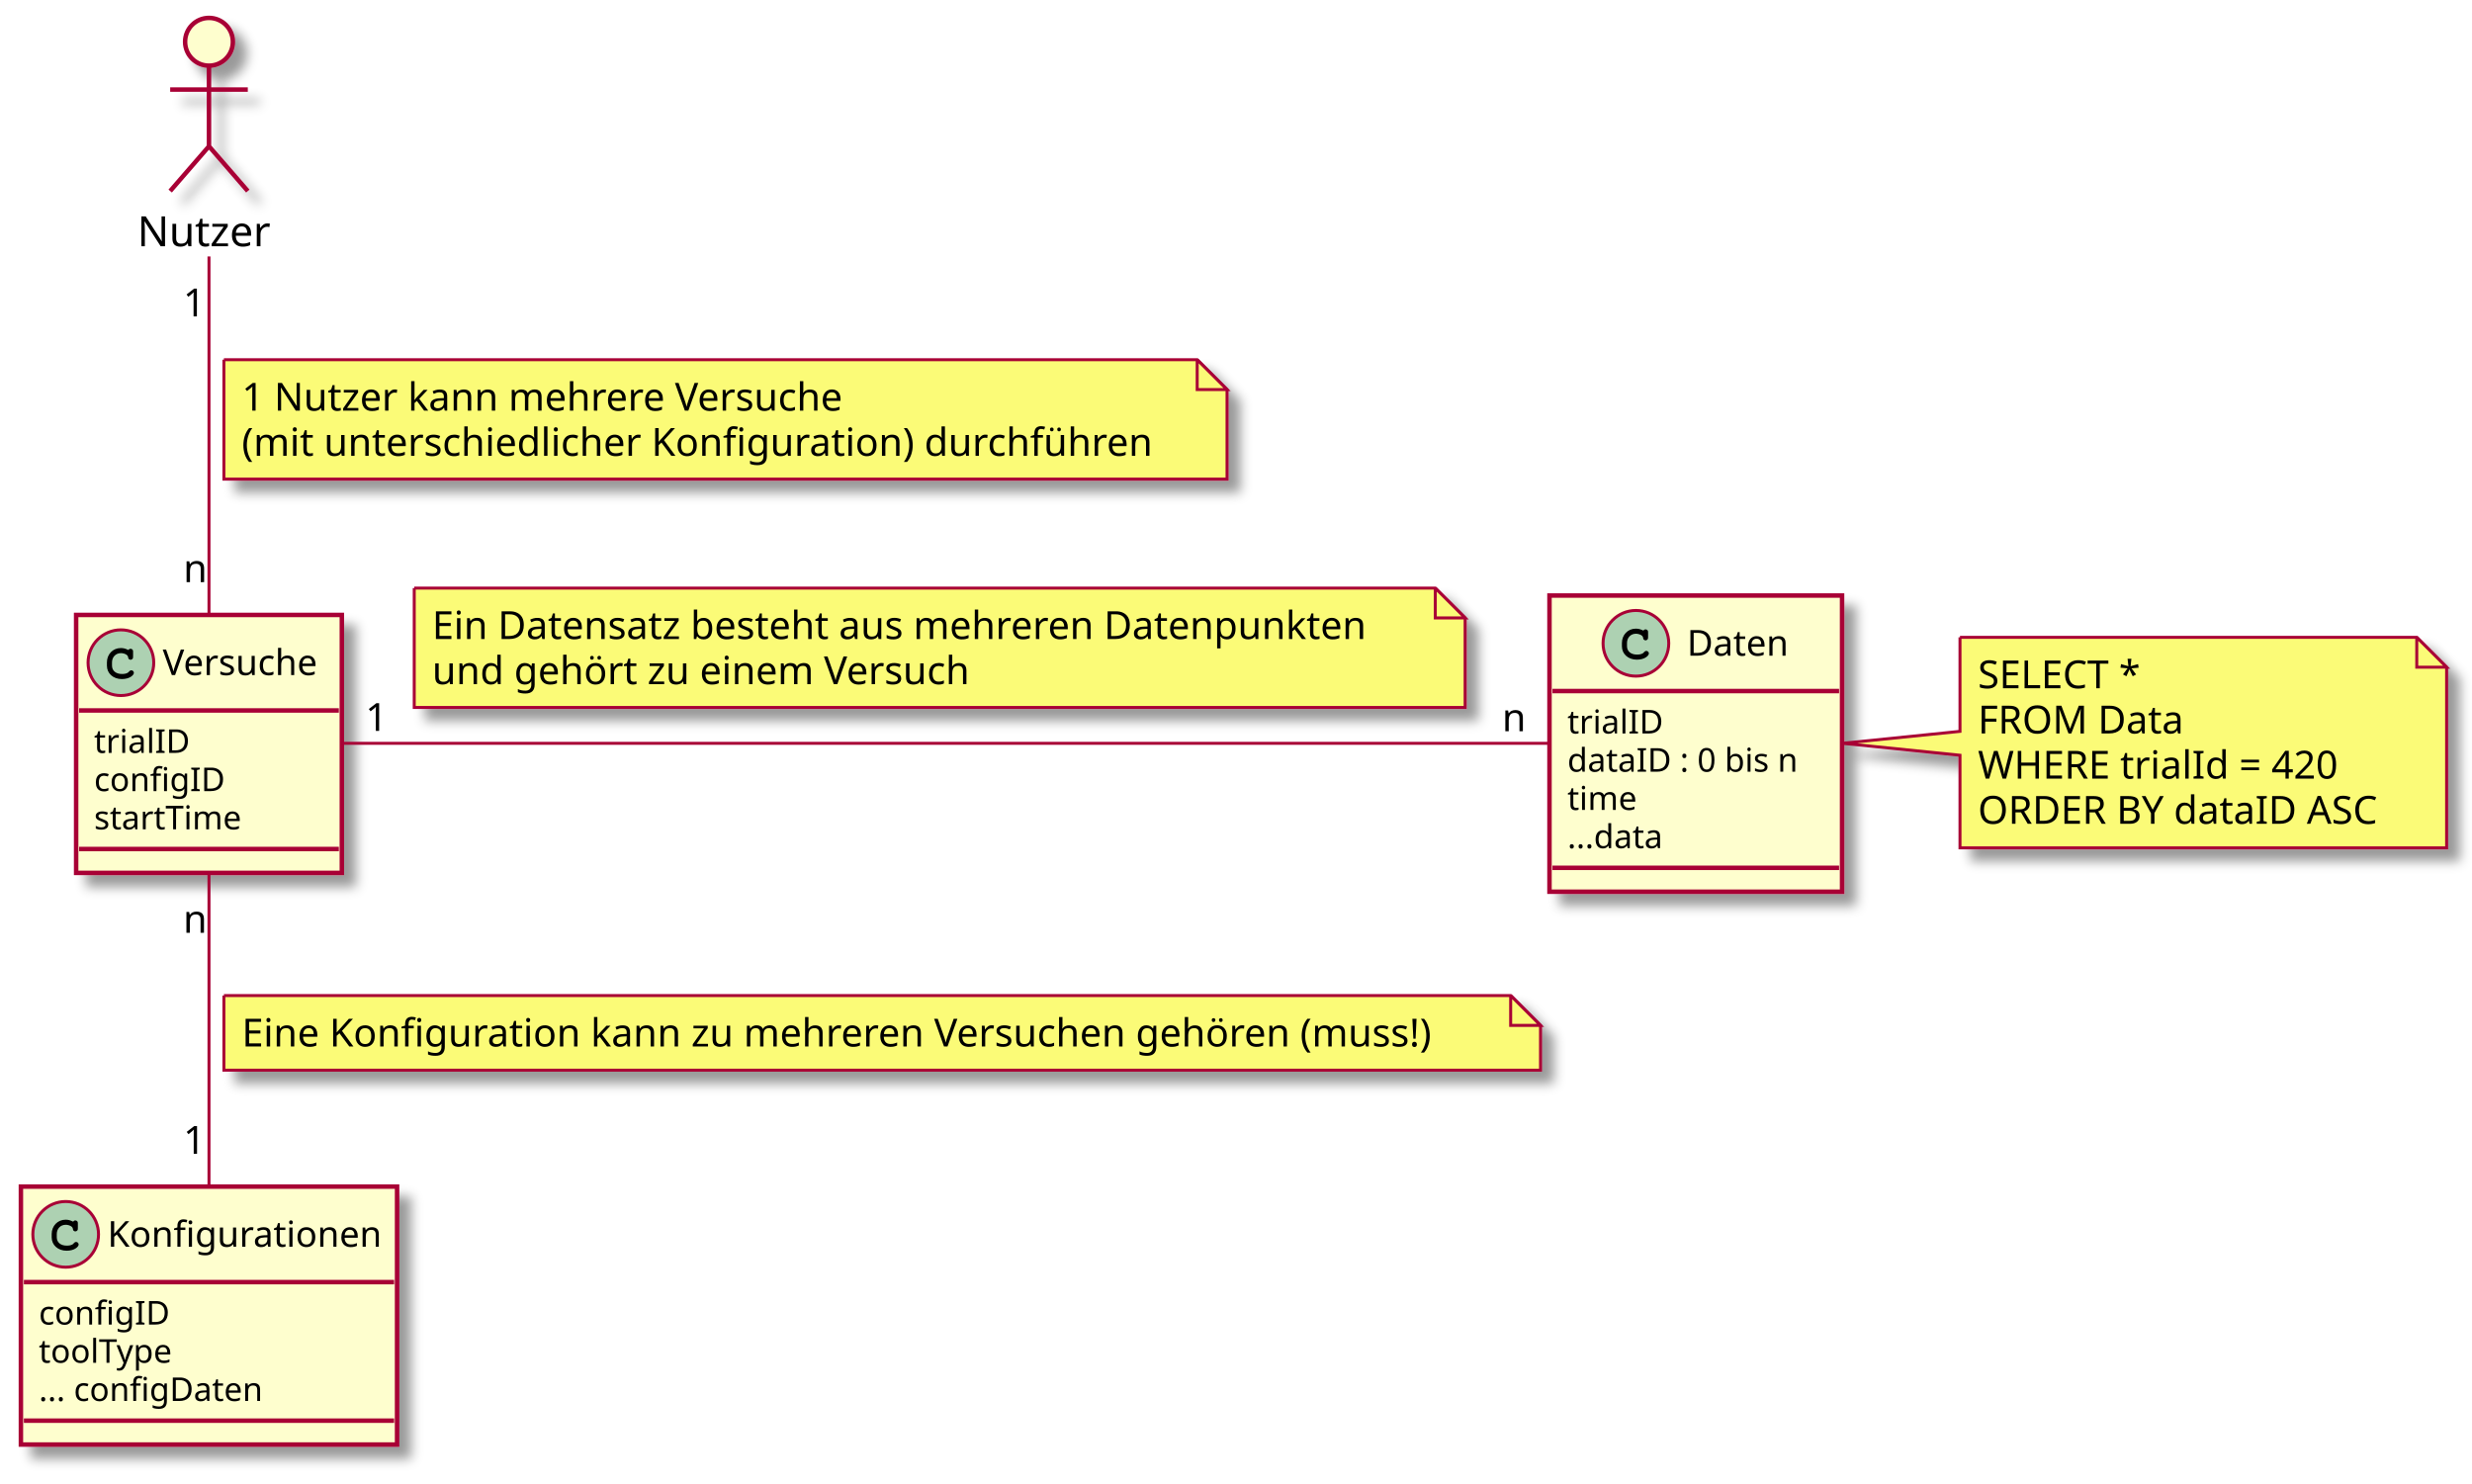
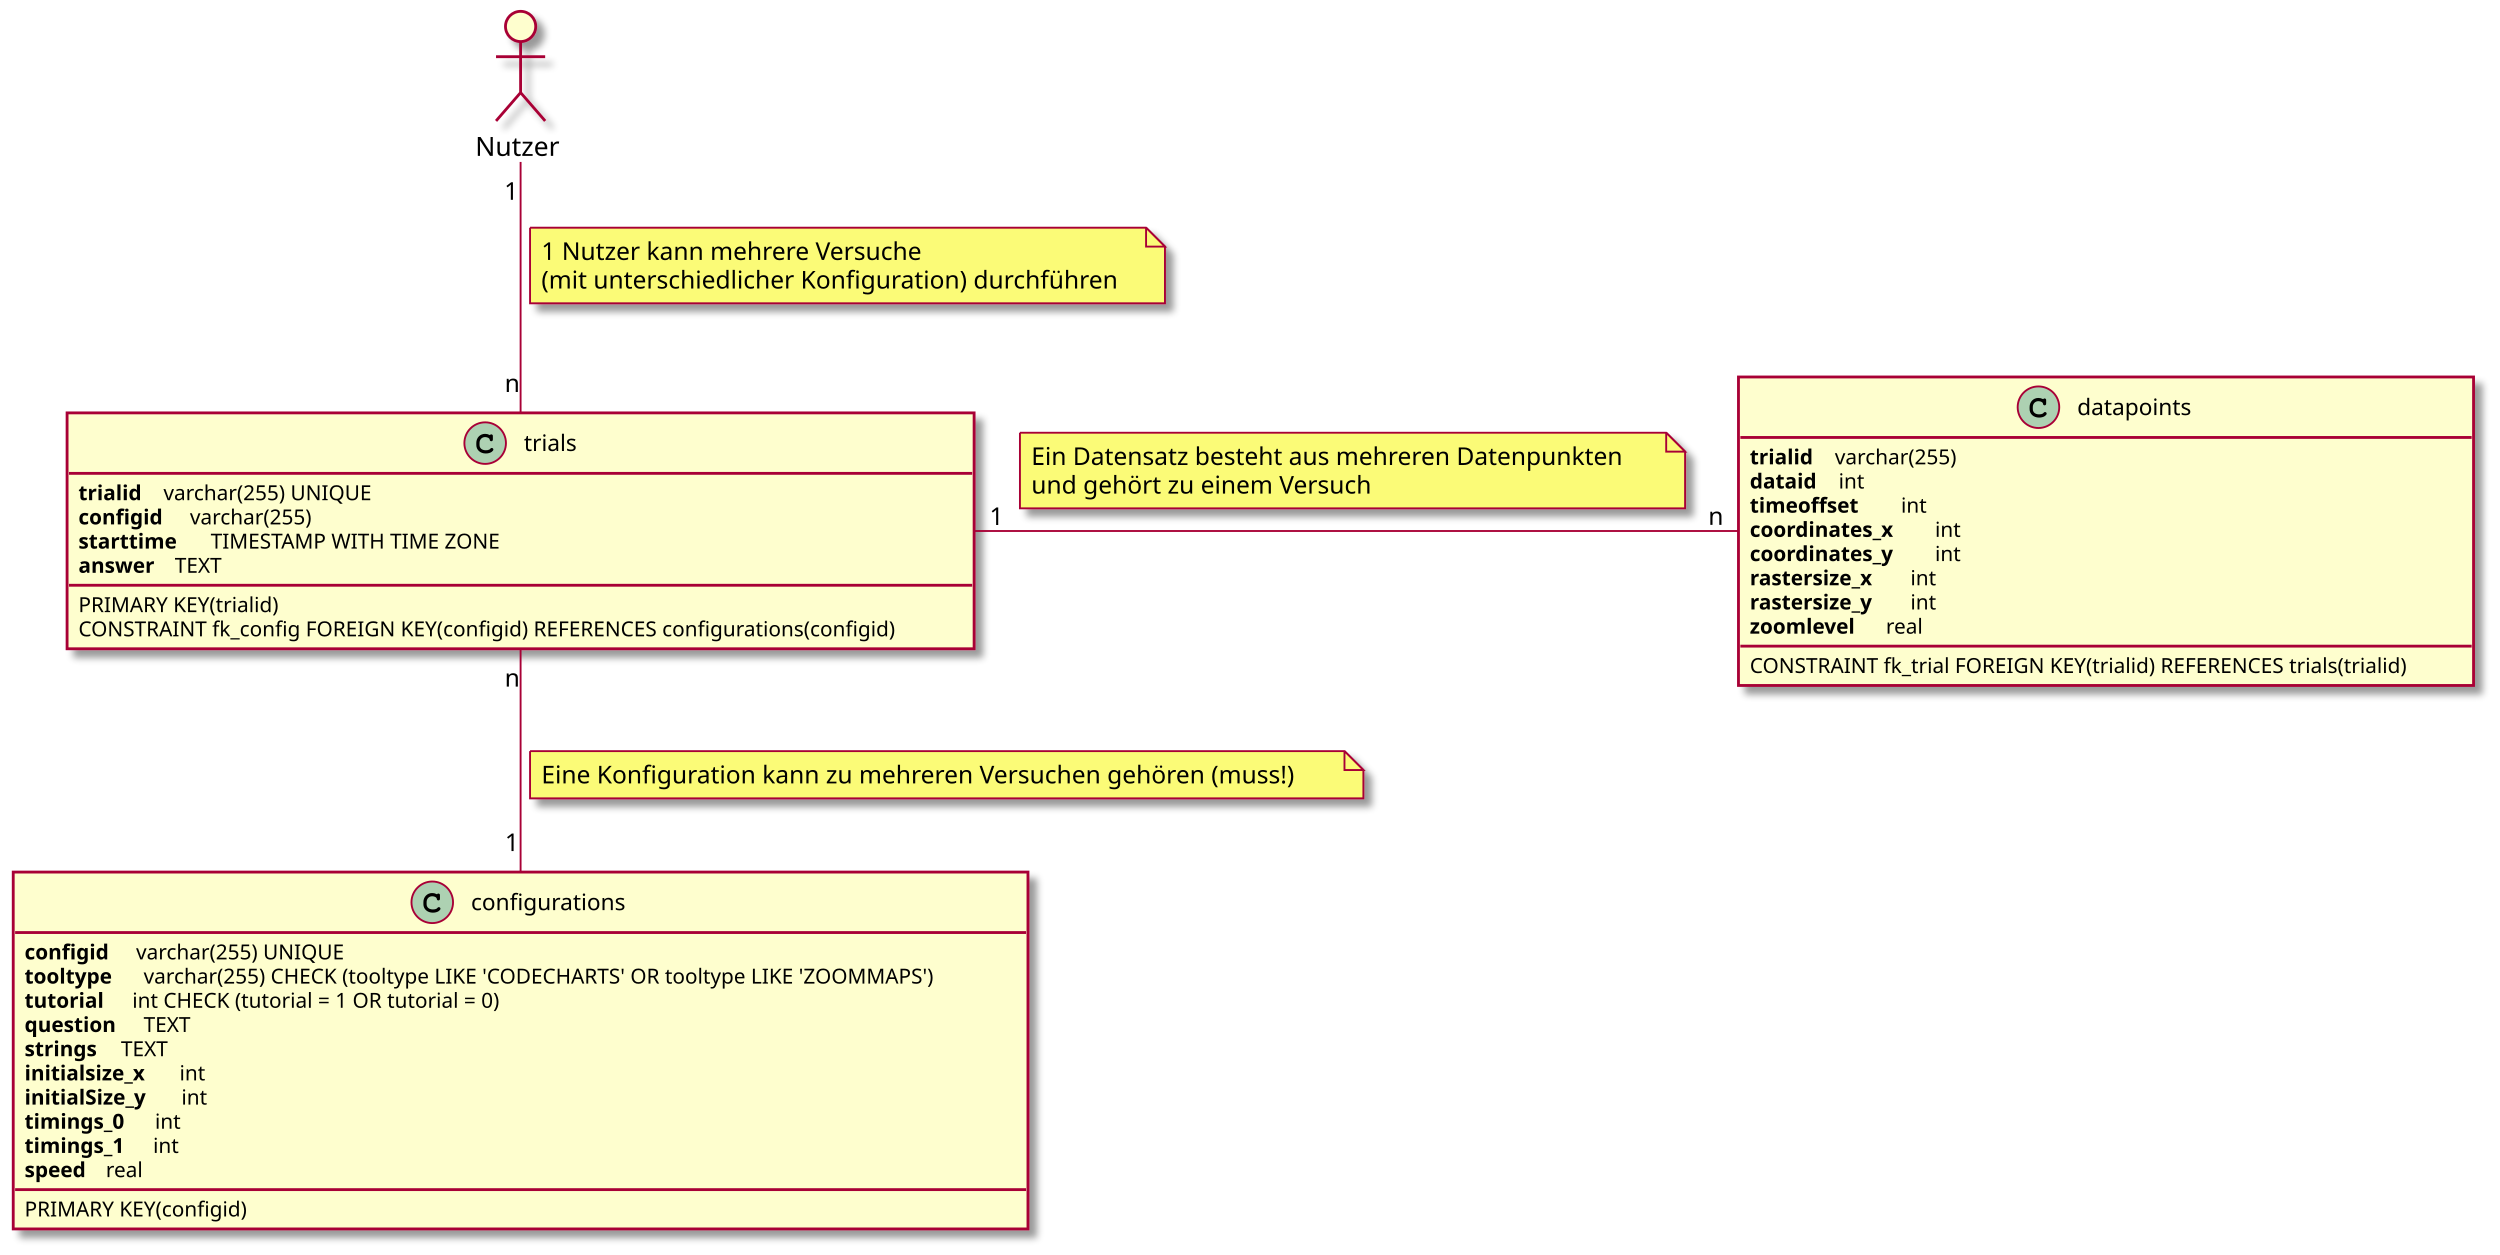
- <svg xmlns="http://www.w3.org/2000/svg" contentScriptType="application/ecmascript" contentStyleType="text/css" height="497px" preserveAspectRatio="none" style="width:828px;height:497px;background:#FFFFFF;" version="1.1" viewBox="0 0 828 497" width="828px" zoomAndPan="magnify">
+ <svg xmlns="http://www.w3.org/2000/svg" contentScriptType="application/ecmascript" contentStyleType="text/css" height="664px" preserveAspectRatio="none" style="width:1323px;height:664px;background:#FFFFFF;" version="1.1" viewBox="0 0 1323 664" width="1323px" zoomAndPan="magnify">
  <defs>
-     <filter height="300%" id="fn6catrvrjeib" width="300%" x="-1" y="-1">
+     <filter height="300%" id="fucy53nuqqq7s" width="300%" x="-1" y="-1">
      <feGaussianBlur result="blurOut" stdDeviation="2.0" />
      <feColorMatrix in="blurOut" result="blurOut2" type="matrix" values="0 0 0 0 0 0 0 0 0 0 0 0 0 0 0 0 0 0 .4 0" />
      <feOffset dx="4.0" dy="4.0" in="blurOut2" result="blurOut3" />
      <feBlend in="SourceGraphic" in2="blurOut3" mode="normal" />
    </filter>
  </defs>
  <g>
-     <ellipse cx="70" cy="14" fill="#FEFECE" filter="url(#fn6catrvrjeib)" rx="8" ry="8" style="stroke:#A80036;stroke-width:1.5;" />
-     <path d="M70,22 L70,49 M57,30 L83,30 M70,49 L57,64 M70,49 L83,64 " fill="none" filter="url(#fn6catrvrjeib)" style="stroke:#A80036;stroke-width:1.5;" />
-     <text fill="#000000" font-family="sans-serif" font-size="14" lengthAdjust="spacing" textLength="48" x="46" y="82.495">Nutzer</text>
-     <rect codeLine="5" fill="#FEFECE" filter="url(#fn6catrvrjeib)" height="86.414" id="k" style="stroke:#A80036;stroke-width:1.5;" width="126" x="7" y="397.5" />
-     <ellipse cx="22" cy="413.5" fill="#ADD1B2" rx="11" ry="11" style="stroke:#A80036;stroke-width:1.0;" />
-     <path d="M24.344,409.172 C23.406,408.734 22.812,408.594 21.938,408.594 C19.312,408.594 17.312,410.672 17.312,413.391 L17.312,414.516 C17.312,417.094 19.422,418.984 22.312,418.984 C23.531,418.984 24.688,418.688 25.438,418.141 C26.016,417.734 26.344,417.281 26.344,416.891 C26.344,416.438 25.953,416.047 25.484,416.047 C25.266,416.047 25.062,416.125 24.875,416.312 C24.422,416.797 24.422,416.797 24.234,416.891 C23.812,417.156 23.125,417.281 22.359,417.281 C20.312,417.281 19.016,416.188 19.016,414.484 L19.016,413.391 C19.016,411.609 20.266,410.297 22,410.297 C22.578,410.297 23.188,410.453 23.656,410.703 C24.141,410.984 24.312,411.203 24.406,411.609 C24.469,412.016 24.5,412.141 24.641,412.266 C24.781,412.406 25.016,412.516 25.234,412.516 C25.5,412.516 25.766,412.375 25.938,412.156 C26.047,412 26.078,411.812 26.078,411.391 L26.078,409.969 C26.078,409.531 26.062,409.406 25.969,409.25 C25.812,408.984 25.531,408.844 25.234,408.844 C24.938,408.844 24.734,408.938 24.516,409.25 L24.344,409.172 Z " fill="#000000" />
-     <text fill="#000000" font-family="sans-serif" font-size="12" lengthAdjust="spacing" textLength="94" x="36" y="417.654">Konfigurationen</text>
-     <line style="stroke:#A80036;stroke-width:1.5;" x1="8" x2="132" y1="429.5" y2="429.5" />
-     <text fill="#000000" font-family="sans-serif" font-size="11" lengthAdjust="spacing" textLength="46" x="13" y="443.71">configID</text>
-     <text fill="#000000" font-family="sans-serif" font-size="11" lengthAdjust="spacing" textLength="50" x="13" y="456.515">toolType</text>
-     <text fill="#000000" font-family="sans-serif" font-size="11" lengthAdjust="spacing" textLength="82" x="13" y="469.32">... configDaten</text>
-     <line style="stroke:#A80036;stroke-width:1.5;" x1="8" x2="132" y1="475.914" y2="475.914" />
-     <rect codeLine="10" fill="#FEFECE" filter="url(#fn6catrvrjeib)" height="86.414" id="v" style="stroke:#A80036;stroke-width:1.5;" width="89" x="25.5" y="206" />
-     <ellipse cx="40.5" cy="222" fill="#ADD1B2" rx="11" ry="11" style="stroke:#A80036;stroke-width:1.0;" />
-     <path d="M42.844,217.672 C41.906,217.234 41.312,217.094 40.438,217.094 C37.812,217.094 35.812,219.172 35.812,221.891 L35.812,223.016 C35.812,225.594 37.922,227.484 40.812,227.484 C42.031,227.484 43.188,227.188 43.938,226.641 C44.516,226.234 44.844,225.781 44.844,225.391 C44.844,224.938 44.453,224.547 43.984,224.547 C43.766,224.547 43.562,224.625 43.375,224.812 C42.922,225.297 42.922,225.297 42.734,225.391 C42.312,225.656 41.625,225.781 40.859,225.781 C38.812,225.781 37.516,224.688 37.516,222.984 L37.516,221.891 C37.516,220.109 38.766,218.797 40.5,218.797 C41.078,218.797 41.688,218.953 42.156,219.203 C42.641,219.484 42.812,219.703 42.906,220.109 C42.969,220.516 43,220.641 43.141,220.766 C43.281,220.906 43.516,221.016 43.734,221.016 C44,221.016 44.266,220.875 44.438,220.656 C44.547,220.5 44.578,220.312 44.578,219.891 L44.578,218.469 C44.578,218.031 44.562,217.906 44.469,217.75 C44.312,217.484 44.031,217.344 43.734,217.344 C43.438,217.344 43.234,217.438 43.016,217.75 L42.844,217.672 Z " fill="#000000" />
-     <text fill="#000000" font-family="sans-serif" font-size="12" lengthAdjust="spacing" textLength="57" x="54.5" y="226.154">Versuche</text>
-     <line style="stroke:#A80036;stroke-width:1.5;" x1="26.5" x2="113.5" y1="238" y2="238" />
-     <text fill="#000000" font-family="sans-serif" font-size="11" lengthAdjust="spacing" textLength="33" x="31.5" y="252.21">trialID</text>
-     <text fill="#000000" font-family="sans-serif" font-size="11" lengthAdjust="spacing" textLength="46" x="31.5" y="265.015">configID</text>
-     <text fill="#000000" font-family="sans-serif" font-size="11" lengthAdjust="spacing" textLength="54" x="31.5" y="277.82">startTime</text>
-     <line style="stroke:#A80036;stroke-width:1.5;" x1="26.5" x2="113.5" y1="284.414" y2="284.414" />
-     <rect codeLine="16" fill="#FEFECE" filter="url(#fn6catrvrjeib)" height="99.219" id="d" style="stroke:#A80036;stroke-width:1.5;" width="98" x="519" y="199.5" />
-     <ellipse cx="547.95" cy="215.5" fill="#ADD1B2" rx="11" ry="11" style="stroke:#A80036;stroke-width:1.0;" />
-     <path d="M550.294,211.172 C549.356,210.734 548.763,210.594 547.888,210.594 C545.263,210.594 543.263,212.672 543.263,215.391 L543.263,216.516 C543.263,219.094 545.372,220.984 548.263,220.984 C549.481,220.984 550.638,220.688 551.388,220.141 C551.966,219.734 552.294,219.281 552.294,218.891 C552.294,218.438 551.903,218.047 551.434,218.047 C551.216,218.047 551.013,218.125 550.825,218.312 C550.372,218.797 550.372,218.797 550.184,218.891 C549.763,219.156 549.075,219.281 548.309,219.281 C546.263,219.281 544.966,218.188 544.966,216.484 L544.966,215.391 C544.966,213.609 546.216,212.297 547.95,212.297 C548.528,212.297 549.138,212.453 549.606,212.703 C550.091,212.984 550.263,213.203 550.356,213.609 C550.419,214.016 550.45,214.141 550.591,214.266 C550.731,214.406 550.966,214.516 551.184,214.516 C551.45,214.516 551.716,214.375 551.888,214.156 C551.997,214 552.028,213.812 552.028,213.391 L552.028,211.969 C552.028,211.531 552.013,211.406 551.919,211.25 C551.763,210.984 551.481,210.844 551.184,210.844 C550.888,210.844 550.684,210.938 550.466,211.25 L550.294,211.172 Z " fill="#000000" />
-     <text fill="#000000" font-family="sans-serif" font-size="12" lengthAdjust="spacing" textLength="35" x="565.05" y="219.654">Daten</text>
-     <line style="stroke:#A80036;stroke-width:1.5;" x1="520" x2="616" y1="231.5" y2="231.5" />
-     <text fill="#000000" font-family="sans-serif" font-size="11" lengthAdjust="spacing" textLength="33" x="525" y="245.71">trialID</text>
-     <text fill="#000000" font-family="sans-serif" font-size="11" lengthAdjust="spacing" textLength="86" x="525" y="258.515">dataID : 0 bis n</text>
-     <text fill="#000000" font-family="sans-serif" font-size="11" lengthAdjust="spacing" textLength="26" x="525" y="271.32">time</text>
-     <text fill="#000000" font-family="sans-serif" font-size="11" lengthAdjust="spacing" textLength="34" x="525" y="284.125">...data</text>
-     <line style="stroke:#A80036;stroke-width:1.5;" x1="520" x2="616" y1="290.719" y2="290.719" />
-     <path d="M656.5,213.5 L656.5,245 L617.141,249 L656.5,253 L656.5,284.031 A0,0 0 0 0 656.5,284.031 L819.5,284.031 A0,0 0 0 0 819.5,284.031 L819.5,223.5 L809.5,213.5 L656.5,213.5 A0,0 0 0 0 656.5,213.5 " fill="#FBFB77" filter="url(#fn6catrvrjeib)" style="stroke:#A80036;stroke-width:1.0;" />
-     <path d="M809.5,213.5 L809.5,223.5 L819.5,223.5 L809.5,213.5 " fill="#FBFB77" style="stroke:#A80036;stroke-width:1.0;" />
-     <text fill="#000000" font-family="sans-serif" font-size="13" lengthAdjust="spacing" textLength="59" x="662.5" y="230.567">SELECT *</text>
-     <text fill="#000000" font-family="sans-serif" font-size="13" lengthAdjust="spacing" textLength="71" x="662.5" y="245.7">FROM Data</text>
-     <text fill="#000000" font-family="sans-serif" font-size="13" lengthAdjust="spacing" textLength="128" x="662.5" y="260.832">WHERE trialId = 420</text>
-     <text fill="#000000" font-family="sans-serif" font-size="13" lengthAdjust="spacing" textLength="142" x="662.5" y="275.965">ORDER BY dataID ASC</text>
-     <path codeLine="23" d="M70,85.909 C70,120.517 70,170.455 70,205.737 " fill="none" id="n-v" style="stroke:#A80036;stroke-width:1.0;" />
-     <path d="M75,120.5 L75,160.5 L411,160.5 L411,130.5 L401,120.5 L75,120.5 " fill="#FBFB77" filter="url(#fn6catrvrjeib)" style="stroke:#A80036;stroke-width:1.0;" />
-     <path d="M401,120.5 L401,130.5 L411,130.5 L401,120.5 " fill="#FBFB77" style="stroke:#A80036;stroke-width:1.0;" />
-     <text fill="#000000" font-family="sans-serif" font-size="13" lengthAdjust="spacing" textLength="212" x="81" y="137.567">1 Nutzer kann mehrere Versuche</text>
-     <text fill="#000000" font-family="sans-serif" font-size="13" lengthAdjust="spacing" textLength="315" x="81" y="152.7">(mit unterschiedlicher Konfiguration) durchführen</text>
-     <text fill="#000000" font-family="sans-serif" font-size="13" lengthAdjust="spacing" textLength="8" x="61.337" y="105.98">1</text>
-     <text fill="#000000" font-family="sans-serif" font-size="13" lengthAdjust="spacing" textLength="8" x="61.388" y="195.009">n</text>
-     <path codeLine="28" d="M114.632,249 C207.741,249 422.055,249 518.903,249 " fill="none" id="v-d" style="stroke:#A80036;stroke-width:1.0;" />
-     <path d="M138.75,197 L138.75,237 L490.75,237 L490.75,207 L480.75,197 L138.75,197 " fill="#FBFB77" filter="url(#fn6catrvrjeib)" style="stroke:#A80036;stroke-width:1.0;" />
-     <path d="M480.75,197 L480.75,207 L490.75,207 L480.75,197 " fill="#FBFB77" style="stroke:#A80036;stroke-width:1.0;" />
-     <text fill="#000000" font-family="sans-serif" font-size="13" lengthAdjust="spacing" textLength="331" x="144.75" y="214.067">Ein Datensatz besteht aus mehreren Datenpunkten</text>
-     <text fill="#000000" font-family="sans-serif" font-size="13" lengthAdjust="spacing" textLength="189" x="144.75" y="229.2">und gehört zu einem Versuch</text>
-     <text fill="#000000" font-family="sans-serif" font-size="13" lengthAdjust="spacing" textLength="8" x="122.383" y="244.849">1</text>
-     <text fill="#000000" font-family="sans-serif" font-size="13" lengthAdjust="spacing" textLength="8" x="503.104" y="244.959">n</text>
-     <path codeLine="33" d="M70,292.056 C70,323.351 70,365.89 70,397.234 " fill="none" id="v-k" style="stroke:#A80036;stroke-width:1.0;" />
-     <path d="M75,333.5 L75,358.5 L516,358.5 L516,343.5 L506,333.5 L75,333.5 " fill="#FBFB77" filter="url(#fn6catrvrjeib)" style="stroke:#A80036;stroke-width:1.0;" />
-     <path d="M506,333.5 L506,343.5 L516,343.5 L506,333.5 " fill="#FBFB77" style="stroke:#A80036;stroke-width:1.0;" />
-     <text fill="#000000" font-family="sans-serif" font-size="13" lengthAdjust="spacing" textLength="420" x="81" y="350.567">Eine Konfiguration kann zu mehreren Versuchen gehören (muss!)</text>
-     <text fill="#000000" font-family="sans-serif" font-size="13" lengthAdjust="spacing" textLength="8" x="61.337" y="312.473">n</text>
-     <text fill="#000000" font-family="sans-serif" font-size="13" lengthAdjust="spacing" textLength="8" x="61.388" y="386.506">1</text>
+     <ellipse cx="275.5" cy="14" fill="#FEFECE" filter="url(#fucy53nuqqq7s)" rx="8" ry="8" style="stroke:#A80036;stroke-width:1.5;" />
+     <path d="M275.5,22 L275.5,49 M262.5,30 L288.5,30 M275.5,49 L262.5,64 M275.5,49 L288.5,64 " fill="none" filter="url(#fucy53nuqqq7s)" style="stroke:#A80036;stroke-width:1.5;" />
+     <text fill="#000000" font-family="sans-serif" font-size="14" lengthAdjust="spacing" textLength="48" x="251.5" y="82.495">Nutzer</text>
+     <rect codeLine="5" fill="#FEFECE" filter="url(#fucy53nuqqq7s)" height="188.852" id="c" style="stroke:#A80036;stroke-width:1.5;" width="537" x="7" y="461.5" />
+     <ellipse cx="228.75" cy="477.5" fill="#ADD1B2" rx="11" ry="11" style="stroke:#A80036;stroke-width:1.0;" />
+     <path d="M231.094,473.172 C230.156,472.734 229.562,472.594 228.688,472.594 C226.062,472.594 224.062,474.672 224.062,477.391 L224.062,478.516 C224.062,481.094 226.172,482.984 229.062,482.984 C230.281,482.984 231.438,482.688 232.188,482.141 C232.766,481.734 233.094,481.281 233.094,480.891 C233.094,480.438 232.703,480.047 232.234,480.047 C232.016,480.047 231.812,480.125 231.625,480.312 C231.172,480.797 231.172,480.797 230.984,480.891 C230.562,481.156 229.875,481.281 229.109,481.281 C227.062,481.281 225.766,480.188 225.766,478.484 L225.766,477.391 C225.766,475.609 227.016,474.297 228.75,474.297 C229.328,474.297 229.938,474.453 230.406,474.703 C230.891,474.984 231.062,475.203 231.156,475.609 C231.219,476.016 231.25,476.141 231.391,476.266 C231.531,476.406 231.766,476.516 231.984,476.516 C232.25,476.516 232.516,476.375 232.688,476.156 C232.797,476 232.828,475.812 232.828,475.391 L232.828,473.969 C232.828,473.531 232.812,473.406 232.719,473.25 C232.562,472.984 232.281,472.844 231.984,472.844 C231.688,472.844 231.484,472.938 231.266,473.25 L231.094,473.172 Z " fill="#000000" />
+     <text fill="#000000" font-family="sans-serif" font-size="12" lengthAdjust="spacing" textLength="85" x="249.25" y="481.654">configurations</text>
+     <line style="stroke:#A80036;stroke-width:1.5;" x1="8" x2="543" y1="493.5" y2="493.5" />
+     <text fill="#000000" font-family="sans-serif" font-size="11" font-weight="bold" lengthAdjust="spacing" textLength="55" x="13" y="507.71">configid</text>
+     <text fill="#000000" font-family="sans-serif" font-size="11" lengthAdjust="spacing" textLength="118" x="72" y="507.71">varchar(255) UNIQUE</text>
+     <text fill="#000000" font-family="sans-serif" font-size="11" font-weight="bold" lengthAdjust="spacing" textLength="59" x="13" y="520.515">tooltype</text>
+     <text fill="#000000" font-family="sans-serif" font-size="11" lengthAdjust="spacing" textLength="462" x="76" y="520.515">varchar(255) CHECK (tooltype LIKE 'CODECHARTS' OR tooltype LIKE 'ZOOMMAPS')</text>
+     <text fill="#000000" font-family="sans-serif" font-size="11" font-weight="bold" lengthAdjust="spacing" textLength="53" x="13" y="533.32">tutorial</text>
+     <text fill="#000000" font-family="sans-serif" font-size="11" lengthAdjust="spacing" textLength="218" x="70" y="533.32">int CHECK (tutorial = 1 OR tutorial = 0)</text>
+     <text fill="#000000" font-family="sans-serif" font-size="11" font-weight="bold" lengthAdjust="spacing" textLength="59" x="13" y="546.125">question</text>
+     <text fill="#000000" font-family="sans-serif" font-size="11" lengthAdjust="spacing" textLength="29" x="76" y="546.125">TEXT</text>
+     <text fill="#000000" font-family="sans-serif" font-size="11" font-weight="bold" lengthAdjust="spacing" textLength="47" x="13" y="558.929">strings</text>
+     <text fill="#000000" font-family="sans-serif" font-size="11" lengthAdjust="spacing" textLength="29" x="64" y="558.929">TEXT</text>
+     <text fill="#000000" font-family="sans-serif" font-size="11" font-weight="bold" lengthAdjust="spacing" textLength="78" x="13" y="571.734">initialsize_x</text>
+     <text fill="#000000" font-family="sans-serif" font-size="11" lengthAdjust="spacing" textLength="14" x="95" y="571.734">int</text>
+     <text fill="#000000" font-family="sans-serif" font-size="11" font-weight="bold" lengthAdjust="spacing" textLength="79" x="13" y="584.539">initialSize_y</text>
+     <text fill="#000000" font-family="sans-serif" font-size="11" lengthAdjust="spacing" textLength="14" x="96" y="584.539">int</text>
+     <text fill="#000000" font-family="sans-serif" font-size="11" font-weight="bold" lengthAdjust="spacing" textLength="65" x="13" y="597.343">timings_0</text>
+     <text fill="#000000" font-family="sans-serif" font-size="11" lengthAdjust="spacing" textLength="14" x="82" y="597.343">int</text>
+     <text fill="#000000" font-family="sans-serif" font-size="11" font-weight="bold" lengthAdjust="spacing" textLength="64" x="13" y="610.148">timings_1</text>
+     <text fill="#000000" font-family="sans-serif" font-size="11" lengthAdjust="spacing" textLength="14" x="81" y="610.148">int</text>
+     <text fill="#000000" font-family="sans-serif" font-size="11" font-weight="bold" lengthAdjust="spacing" textLength="39" x="13" y="622.953">speed</text>
+     <text fill="#000000" font-family="sans-serif" font-size="11" lengthAdjust="spacing" textLength="22" x="56" y="622.953">real</text>
+     <line style="stroke:#A80036;stroke-width:1.5;" x1="8" x2="543" y1="629.547" y2="629.547" />
+     <text fill="#000000" font-family="sans-serif" font-size="11" lengthAdjust="spacing" textLength="124" x="13" y="643.757">PRIMARY KEY(configid)</text>
+     <rect codeLine="20" fill="#FEFECE" filter="url(#fucy53nuqqq7s)" height="124.828" id="t" style="stroke:#A80036;stroke-width:1.5;" width="480" x="35.5" y="218.5" />
+     <ellipse cx="256.75" cy="234.5" fill="#ADD1B2" rx="11" ry="11" style="stroke:#A80036;stroke-width:1.0;" />
+     <path d="M259.094,230.172 C258.156,229.734 257.562,229.594 256.688,229.594 C254.062,229.594 252.062,231.672 252.062,234.391 L252.062,235.516 C252.062,238.094 254.172,239.984 257.062,239.984 C258.281,239.984 259.438,239.688 260.188,239.141 C260.766,238.734 261.094,238.281 261.094,237.891 C261.094,237.438 260.703,237.047 260.234,237.047 C260.016,237.047 259.812,237.125 259.625,237.312 C259.172,237.797 259.172,237.797 258.984,237.891 C258.562,238.156 257.875,238.281 257.109,238.281 C255.062,238.281 253.766,237.188 253.766,235.484 L253.766,234.391 C253.766,232.609 255.016,231.297 256.75,231.297 C257.328,231.297 257.938,231.453 258.406,231.703 C258.891,231.984 259.062,232.203 259.156,232.609 C259.219,233.016 259.25,233.141 259.391,233.266 C259.531,233.406 259.766,233.516 259.984,233.516 C260.25,233.516 260.516,233.375 260.688,233.156 C260.797,233 260.828,232.812 260.828,232.391 L260.828,230.969 C260.828,230.531 260.812,230.406 260.719,230.25 C260.562,229.984 260.281,229.844 259.984,229.844 C259.688,229.844 259.484,229.938 259.266,230.25 L259.094,230.172 Z " fill="#000000" />
+     <text fill="#000000" font-family="sans-serif" font-size="12" lengthAdjust="spacing" textLength="29" x="277.25" y="238.654">trials</text>
+     <line style="stroke:#A80036;stroke-width:1.5;" x1="36.5" x2="514.5" y1="250.5" y2="250.5" />
+     <text fill="#000000" font-family="sans-serif" font-size="11" font-weight="bold" lengthAdjust="spacing" textLength="41" x="41.5" y="264.71">trialid</text>
+     <text fill="#000000" font-family="sans-serif" font-size="11" lengthAdjust="spacing" textLength="118" x="86.5" y="264.71">varchar(255) UNIQUE</text>
+     <text fill="#000000" font-family="sans-serif" font-size="11" font-weight="bold" lengthAdjust="spacing" textLength="55" x="41.5" y="277.515">configid</text>
+     <text fill="#000000" font-family="sans-serif" font-size="11" lengthAdjust="spacing" textLength="71" x="100.5" y="277.515">varchar(255)</text>
+     <text fill="#000000" font-family="sans-serif" font-size="11" font-weight="bold" lengthAdjust="spacing" textLength="66" x="41.5" y="290.32">starttime</text>
+     <text fill="#000000" font-family="sans-serif" font-size="11" lengthAdjust="spacing" textLength="163" x="111.5" y="290.32">TIMESTAMP WITH TIME ZONE</text>
+     <text fill="#000000" font-family="sans-serif" font-size="11" font-weight="bold" lengthAdjust="spacing" textLength="47" x="41.5" y="303.125">answer</text>
+     <text fill="#000000" font-family="sans-serif" font-size="11" lengthAdjust="spacing" textLength="29" x="92.5" y="303.125">TEXT</text>
+     <line style="stroke:#A80036;stroke-width:1.5;" x1="36.5" x2="514.5" y1="309.719" y2="309.719" />
+     <text fill="#000000" font-family="sans-serif" font-size="11" lengthAdjust="spacing" textLength="111" x="41.5" y="323.929">PRIMARY KEY(trialid)</text>
+     <text fill="#000000" font-family="sans-serif" font-size="11" lengthAdjust="spacing" textLength="468" x="41.5" y="336.734">CONSTRAINT fk_config FOREIGN KEY(configid) REFERENCES configurations(configid)</text>
+     <rect codeLine="30" fill="#FEFECE" filter="url(#fucy53nuqqq7s)" height="163.242" id="d" style="stroke:#A80036;stroke-width:1.5;" width="389" x="920" y="199.5" />
+     <ellipse cx="1078.75" cy="215.5" fill="#ADD1B2" rx="11" ry="11" style="stroke:#A80036;stroke-width:1.0;" />
+     <path d="M1081.094,211.172 C1080.156,210.734 1079.562,210.594 1078.688,210.594 C1076.062,210.594 1074.062,212.672 1074.062,215.391 L1074.062,216.516 C1074.062,219.094 1076.172,220.984 1079.062,220.984 C1080.281,220.984 1081.438,220.688 1082.188,220.141 C1082.766,219.734 1083.094,219.281 1083.094,218.891 C1083.094,218.438 1082.703,218.047 1082.234,218.047 C1082.016,218.047 1081.812,218.125 1081.625,218.312 C1081.172,218.797 1081.172,218.797 1080.984,218.891 C1080.562,219.156 1079.875,219.281 1079.109,219.281 C1077.062,219.281 1075.766,218.188 1075.766,216.484 L1075.766,215.391 C1075.766,213.609 1077.016,212.297 1078.75,212.297 C1079.328,212.297 1079.938,212.453 1080.406,212.703 C1080.891,212.984 1081.062,213.203 1081.156,213.609 C1081.219,214.016 1081.25,214.141 1081.391,214.266 C1081.531,214.406 1081.766,214.516 1081.984,214.516 C1082.25,214.516 1082.516,214.375 1082.688,214.156 C1082.797,214 1082.828,213.812 1082.828,213.391 L1082.828,211.969 C1082.828,211.531 1082.812,211.406 1082.719,211.25 C1082.562,210.984 1082.281,210.844 1081.984,210.844 C1081.688,210.844 1081.484,210.938 1081.266,211.25 L1081.094,211.172 Z " fill="#000000" />
+     <text fill="#000000" font-family="sans-serif" font-size="12" lengthAdjust="spacing" textLength="63" x="1099.25" y="219.654">datapoints</text>
+     <line style="stroke:#A80036;stroke-width:1.5;" x1="921" x2="1308" y1="231.5" y2="231.5" />
+     <text fill="#000000" font-family="sans-serif" font-size="11" font-weight="bold" lengthAdjust="spacing" textLength="41" x="926" y="245.71">trialid</text>
+     <text fill="#000000" font-family="sans-serif" font-size="11" lengthAdjust="spacing" textLength="71" x="971" y="245.71">varchar(255)</text>
+     <text fill="#000000" font-family="sans-serif" font-size="11" font-weight="bold" lengthAdjust="spacing" textLength="43" x="926" y="258.515">dataid</text>
+     <text fill="#000000" font-family="sans-serif" font-size="11" lengthAdjust="spacing" textLength="14" x="973" y="258.515">int</text>
+     <text fill="#000000" font-family="sans-serif" font-size="11" font-weight="bold" lengthAdjust="spacing" textLength="76" x="926" y="271.32">timeoffset</text>
+     <text fill="#000000" font-family="sans-serif" font-size="11" lengthAdjust="spacing" textLength="14" x="1006" y="271.32">int</text>
+     <text fill="#000000" font-family="sans-serif" font-size="11" font-weight="bold" lengthAdjust="spacing" textLength="94" x="926" y="284.125">coordinates_x</text>
+     <text fill="#000000" font-family="sans-serif" font-size="11" lengthAdjust="spacing" textLength="14" x="1024" y="284.125">int</text>
+     <text fill="#000000" font-family="sans-serif" font-size="11" font-weight="bold" lengthAdjust="spacing" textLength="94" x="926" y="296.929">coordinates_y</text>
+     <text fill="#000000" font-family="sans-serif" font-size="11" lengthAdjust="spacing" textLength="14" x="1024" y="296.929">int</text>
+     <text fill="#000000" font-family="sans-serif" font-size="11" font-weight="bold" lengthAdjust="spacing" textLength="81" x="926" y="309.734">rastersize_x</text>
+     <text fill="#000000" font-family="sans-serif" font-size="11" lengthAdjust="spacing" textLength="14" x="1011" y="309.734">int</text>
+     <text fill="#000000" font-family="sans-serif" font-size="11" font-weight="bold" lengthAdjust="spacing" textLength="81" x="926" y="322.539">rastersize_y</text>
+     <text fill="#000000" font-family="sans-serif" font-size="11" lengthAdjust="spacing" textLength="14" x="1011" y="322.539">int</text>
+     <text fill="#000000" font-family="sans-serif" font-size="11" font-weight="bold" lengthAdjust="spacing" textLength="68" x="926" y="335.343">zoomlevel</text>
+     <text fill="#000000" font-family="sans-serif" font-size="11" lengthAdjust="spacing" textLength="22" x="998" y="335.343">real</text>
+     <line style="stroke:#A80036;stroke-width:1.5;" x1="921" x2="1308" y1="341.938" y2="341.938" />
+     <text fill="#000000" font-family="sans-serif" font-size="11" lengthAdjust="spacing" textLength="377" x="926" y="356.148">CONSTRAINT fk_trial FOREIGN KEY(trialid) REFERENCES trials(trialid)</text>
+     <path codeLine="43" d="M275.5,85.695 C275.5,121.944 275.5,176.113 275.5,218.055 " fill="none" id="n-t" style="stroke:#A80036;stroke-width:1.0;" />
+     <path d="M280.5,120.5 L280.5,160.5 L616.5,160.5 L616.5,130.5 L606.5,120.5 L280.5,120.5 " fill="#FBFB77" filter="url(#fucy53nuqqq7s)" style="stroke:#A80036;stroke-width:1.0;" />
+     <path d="M606.5,120.5 L606.5,130.5 L616.5,130.5 L606.5,120.5 " fill="#FBFB77" style="stroke:#A80036;stroke-width:1.0;" />
+     <text fill="#000000" font-family="sans-serif" font-size="13" lengthAdjust="spacing" textLength="212" x="286.5" y="137.567">1 Nutzer kann mehrere Versuche</text>
+     <text fill="#000000" font-family="sans-serif" font-size="13" lengthAdjust="spacing" textLength="315" x="286.5" y="152.7">(mit unterschiedlicher Konfiguration) durchführen</text>
+     <text fill="#000000" font-family="sans-serif" font-size="13" lengthAdjust="spacing" textLength="8" x="266.837" y="105.731">1</text>
+     <text fill="#000000" font-family="sans-serif" font-size="13" lengthAdjust="spacing" textLength="8" x="267.062" y="207.434">n</text>
+     <path codeLine="48" d="M515.643,281 C643.728,281 799.297,281 919.77,281 " fill="none" id="t-d" style="stroke:#A80036;stroke-width:1.0;" />
+     <path d="M539.75,229 L539.75,269 L891.75,269 L891.75,239 L881.75,229 L539.75,229 " fill="#FBFB77" filter="url(#fucy53nuqqq7s)" style="stroke:#A80036;stroke-width:1.0;" />
+     <path d="M881.75,229 L881.75,239 L891.75,239 L881.75,229 " fill="#FBFB77" style="stroke:#A80036;stroke-width:1.0;" />
+     <text fill="#000000" font-family="sans-serif" font-size="13" lengthAdjust="spacing" textLength="331" x="545.75" y="246.067">Ein Datensatz besteht aus mehreren Datenpunkten</text>
+     <text fill="#000000" font-family="sans-serif" font-size="13" lengthAdjust="spacing" textLength="189" x="545.75" y="261.2">und gehört zu einem Versuch</text>
+     <text fill="#000000" font-family="sans-serif" font-size="13" lengthAdjust="spacing" textLength="8" x="523.654" y="277.826">1</text>
+     <text fill="#000000" font-family="sans-serif" font-size="13" lengthAdjust="spacing" textLength="8" x="904.007" y="277.772">n</text>
+     <path codeLine="53" d="M275.5,343.607 C275.5,378.362 275.5,422.499 275.5,461.444 " fill="none" id="t-c" style="stroke:#A80036;stroke-width:1.0;" />
+     <path d="M280.5,397.5 L280.5,422.5 L721.5,422.5 L721.5,407.5 L711.5,397.5 L280.5,397.5 " fill="#FBFB77" filter="url(#fucy53nuqqq7s)" style="stroke:#A80036;stroke-width:1.0;" />
+     <path d="M711.5,397.5 L711.5,407.5 L721.5,407.5 L711.5,397.5 " fill="#FBFB77" style="stroke:#A80036;stroke-width:1.0;" />
+     <text fill="#000000" font-family="sans-serif" font-size="13" lengthAdjust="spacing" textLength="420" x="286.5" y="414.567">Eine Konfiguration kann zu mehreren Versuchen gehören (muss!)</text>
+     <text fill="#000000" font-family="sans-serif" font-size="13" lengthAdjust="spacing" textLength="8" x="267.062" y="363.358">n</text>
+     <text fill="#000000" font-family="sans-serif" font-size="13" lengthAdjust="spacing" textLength="8" x="267.181" y="450.389">1</text>
  </g>
</svg>
